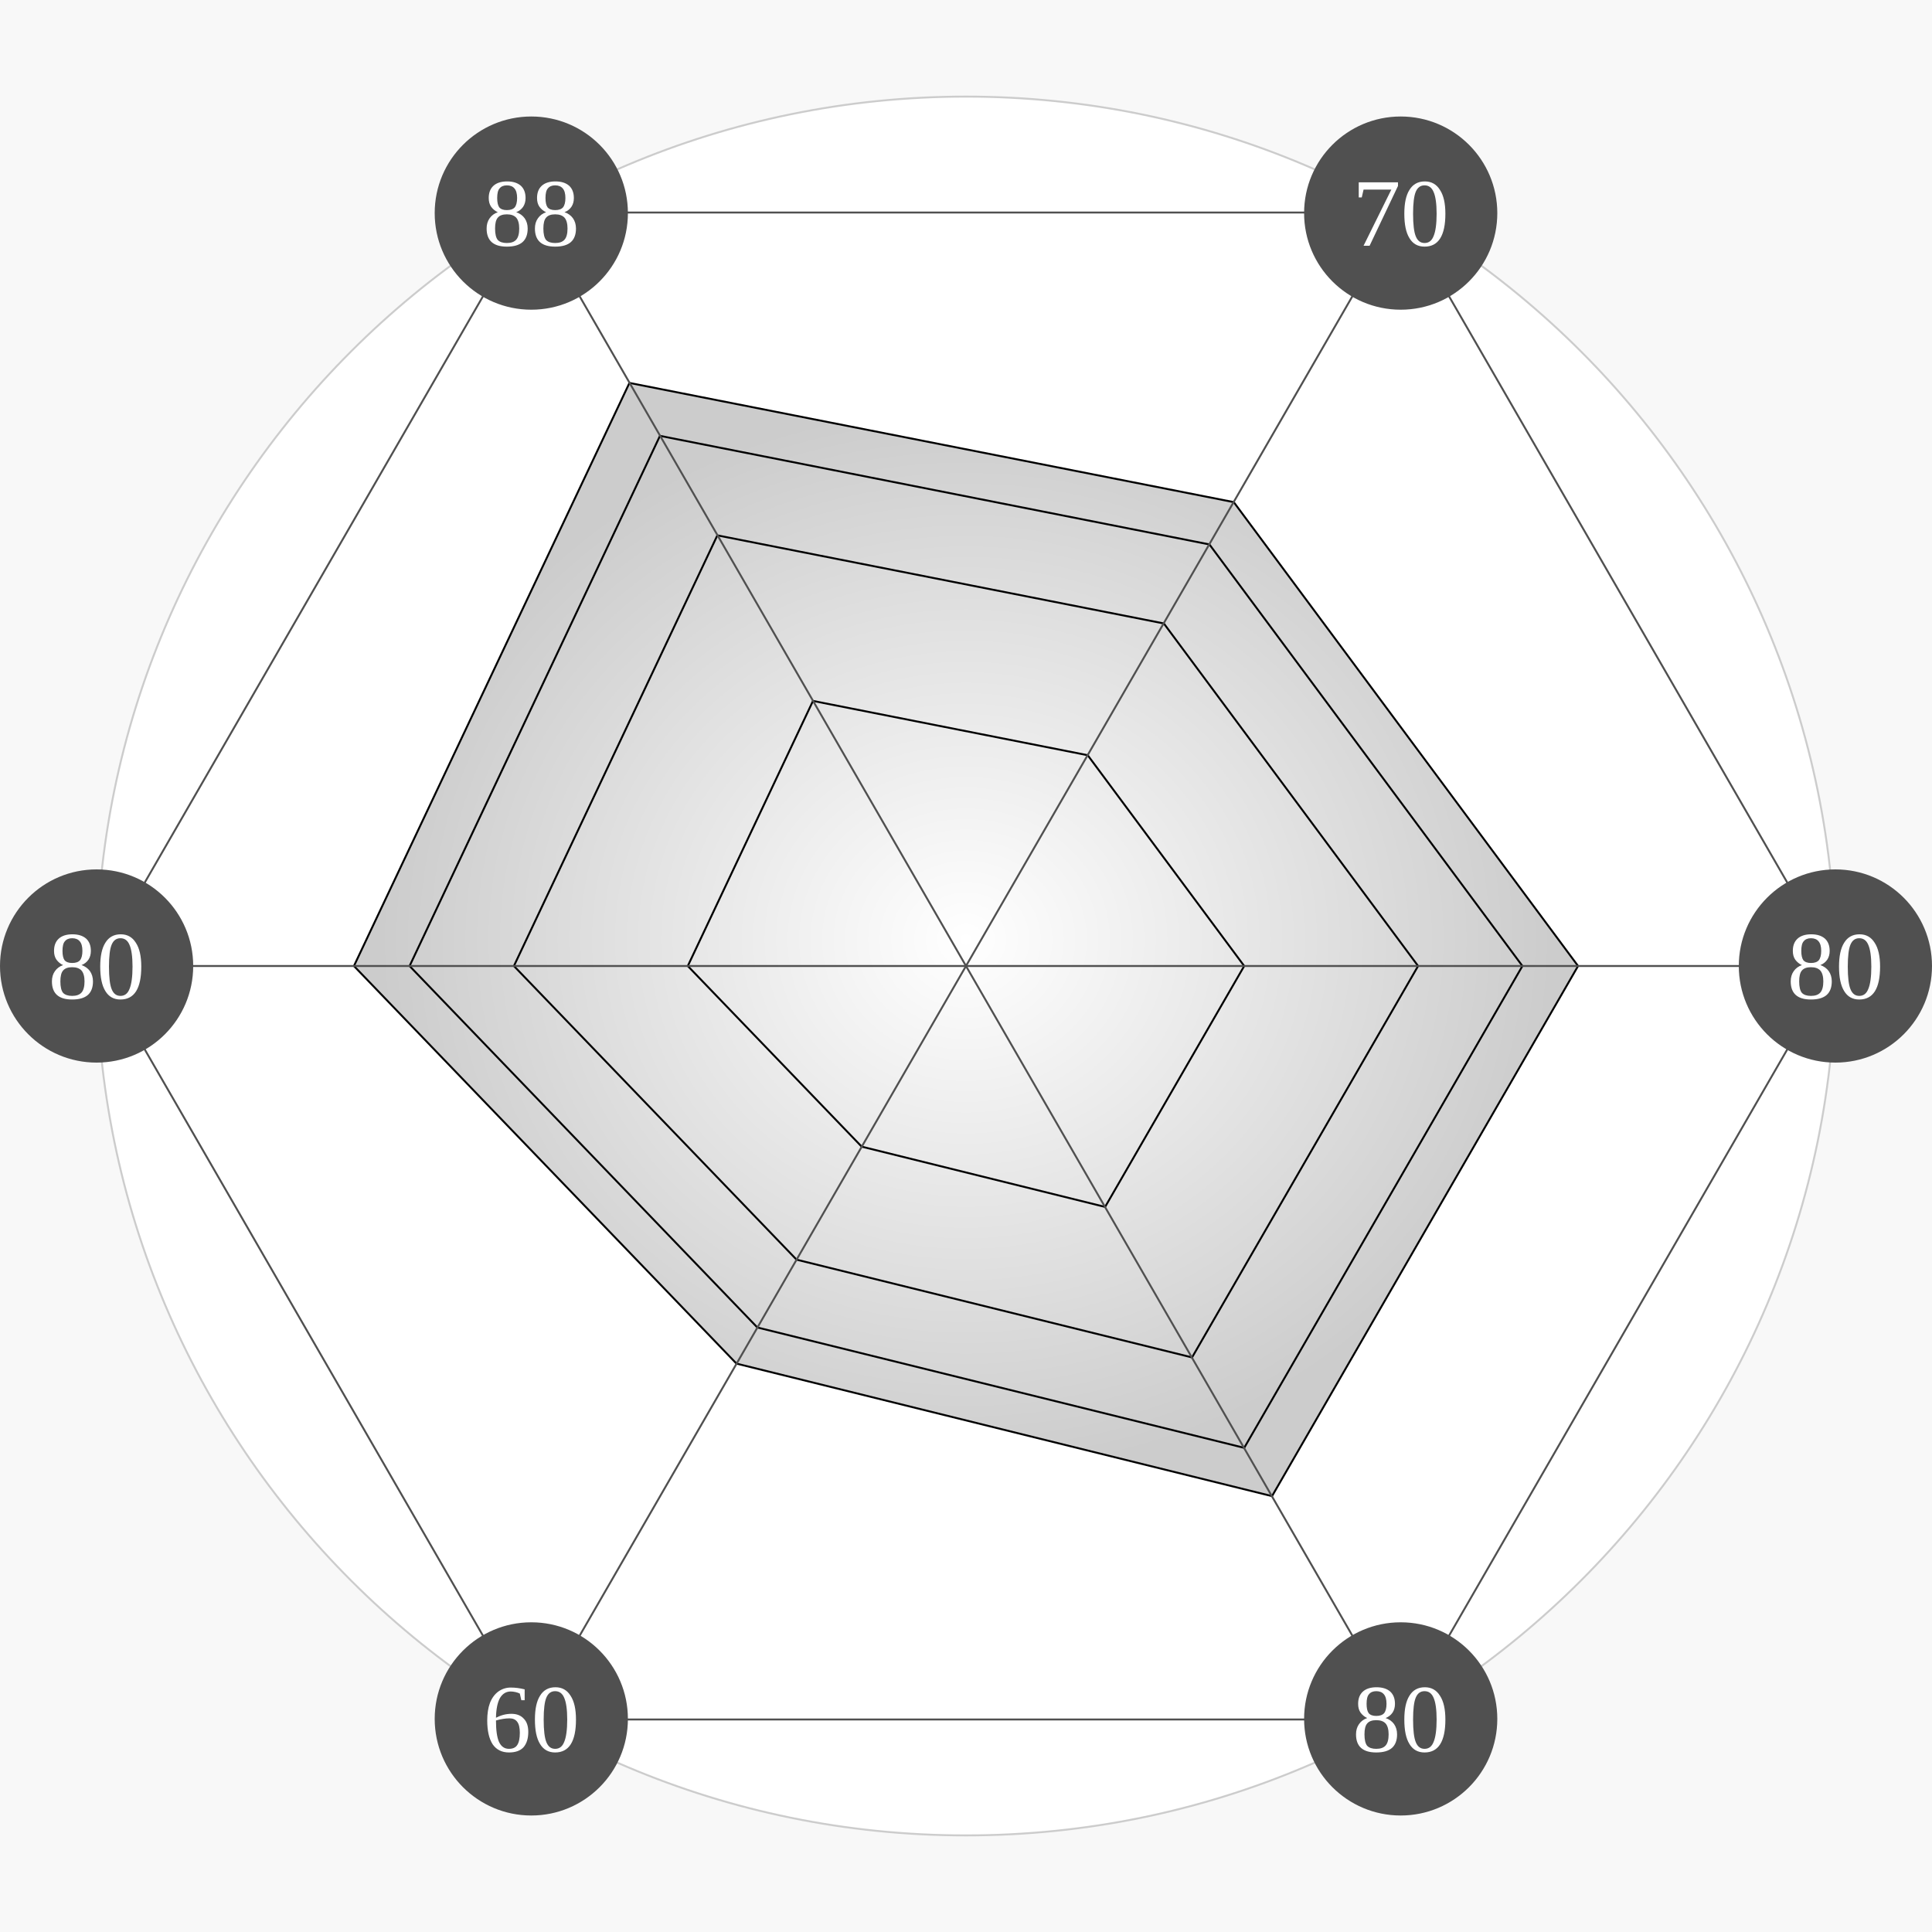
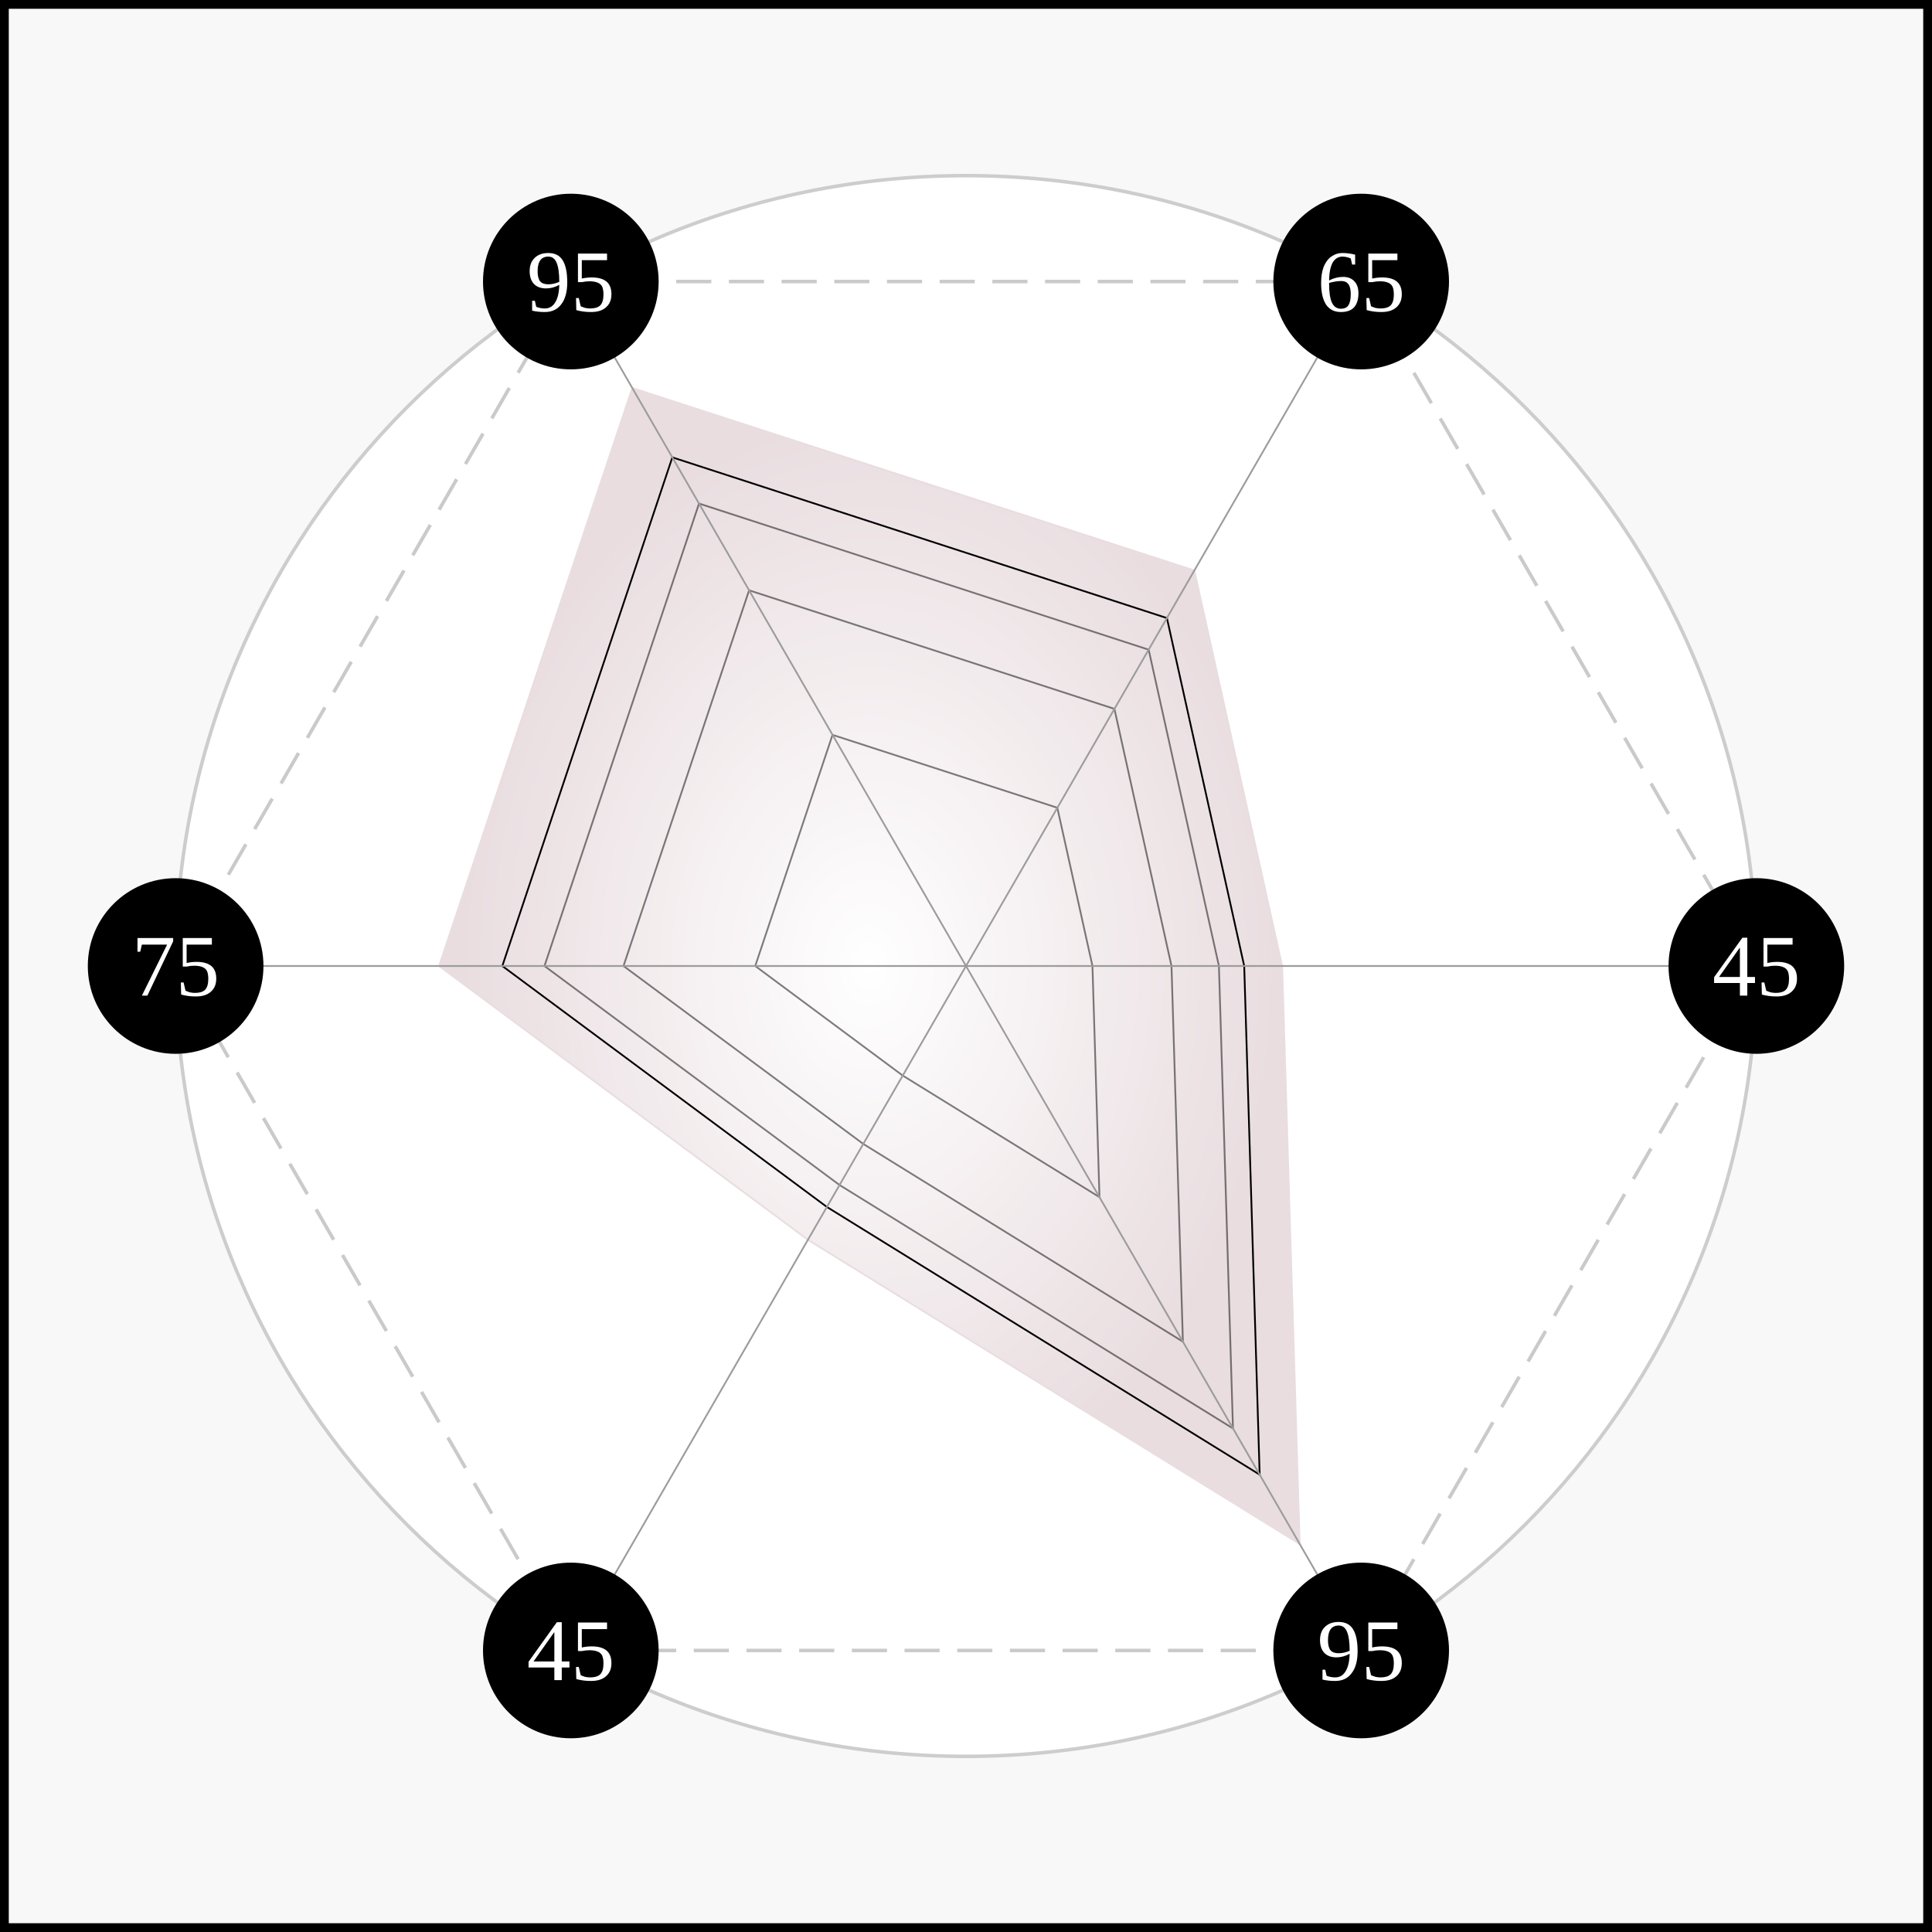
- <svg xmlns="http://www.w3.org/2000/svg" width="100%" height="100%" viewBox="0 0 100 100">
-   <rect width="100%" height="100%" fill="rgba(255,255,255,0.5)" />
+ <svg xmlns="http://www.w3.org/2000/svg" width="100%" height="100%" viewBox="0 0 110 110">
+   <rect width="100%" height="100%" fill="rgba(255,255,255,0.5)" stroke="black" />
  <radialGradient id="exampleGradient">
    <stop offset="0" stop-color="white" />
-     <stop offset="95%" stop-color="#ccc" />
+     <stop offset="95%" stop-color="#E9DDE0" />
  </radialGradient>
-   <circle cx="50%" cy="50%" r="45%" fill="white" stroke-width="0.1" stroke="#ccc" />
-   <line stroke-width="0.1" x1="27.5" y1="11" x2="72.5" y2="11" stroke="#505050" />
-   <line stroke-width="0.1" x1="72.5" y1="11" x2="95" y2="50" stroke="#505050" />
-   <line stroke-width="0.1" x1="95" y1="50" x2="72.5" y2="89" stroke="#505050" />
-   <line stroke-width="0.1" x1="72.5" y1="89" x2="27.5" y2="89" stroke="#505050" />
-   <line stroke-width="0.1" x1="27.5" y1="89" x2="5" y2="50" stroke="#505050" />
-   <line stroke-width="0.1" x1="5" y1="50" x2="27.5" y2="11" stroke="#505050" />
-   <polygon points="32.58,19.82 63.86,25.99 81.68,50.00 65.84,77.44 38.12,70.58 18.32,50.00" fill="url(#exampleGradient)" stroke="black" stroke-width="0.1" />
-   <polygon points="34.16,22.56 62.60,28.18 78.80,50.00 64.40,74.94 39.20,68.71 21.20,50.00" fill="rgba(0,0,0,0)" stroke="black" stroke-width="0.1" />
-   <polygon points="37.13,27.71 60.24,32.27 73.40,50.00 61.70,70.26 41.23,65.20 26.60,50.00" fill="rgba(0,0,0,0)" stroke="black" stroke-width="0.1" />
-   <polygon points="42.08,36.28 56.30,39.09 64.40,50.00 57.20,62.47 44.60,59.35 35.60,50.00" fill="rgba(0,0,0,0)" stroke="black" stroke-width="0.1" />
-   <line stroke-width="0.1" x1="27.5" y1="11" x2="50" y2="50" stroke="#505050" />
-   <line stroke-width="0.1" x1="72.5" y1="11" x2="50" y2="50" stroke="#505050" />
-   <line stroke-width="0.1" x1="95" y1="50" x2="50" y2="50" stroke="#505050" />
-   <line stroke-width="0.1" x1="72.5" y1="89" x2="50" y2="50" stroke="#505050" />
-   <line stroke-width="0.1" x1="27.5" y1="89" x2="50" y2="50" stroke="#505050" />
-   <line stroke-width="0.1" x1="5" y1="50" x2="50" y2="50" stroke="#505050" />
-   <circle cx="27.5" cy="11.03" r="5" fill="#505050" />
-   <text x="27.5" y="11.03" font-size="5" dominant-baseline="central" text-anchor="middle" fill="white">88</text>
-   <circle cx="72.5" cy="11.03" r="5" fill="#505050" />
-   <text x="72.5" y="11.03" font-size="5" dominant-baseline="central" text-anchor="middle" fill="white">70</text>
-   <circle cx="95" cy="50" r="5" fill="#505050" />
-   <text x="95" y="50" font-size="5" dominant-baseline="central" text-anchor="middle" fill="white">80</text>
-   <circle cx="72.5" cy="88.97" r="5" fill="#505050" />
-   <text x="72.5" y="88.97" font-size="5" dominant-baseline="central" text-anchor="middle" fill="white">80</text>
-   <circle cx="27.5" cy="88.97" r="5" fill="#505050" />
-   <text x="27.5" y="88.97" font-size="5" dominant-baseline="central" text-anchor="middle" fill="white">60</text>
-   <circle cx="5" cy="50" r="5" fill="#505050" />
-   <text x="5" y="50" font-size="5" dominant-baseline="central" text-anchor="middle" fill="white">80</text>
+   <circle cx="55" cy="55" r="45" fill="white" stroke-width="0.2" stroke="#cdcdcd" />
+   <line stroke-width="0.2" stroke-dasharray="2 1" x1="32.5" y1="16.03" x2="77.5" y2="16.03" stroke="#cacaca" />
+   <line stroke-width="0.2" stroke-dasharray="2 1" x1="77.5" y1="16.03" x2="100" y2="55" stroke="#cacaca" />
+   <line stroke-width="0.2" stroke-dasharray="2 1" x1="100" y1="55" x2="77.5" y2="93.97" stroke="#cacaca" />
+   <line stroke-width="0.2" stroke-dasharray="2 1" x1="77.5" y1="93.97" x2="32.5" y2="93.97" stroke="#cacaca" />
+   <line stroke-width="0.2" stroke-dasharray="2 1" x1="32.5" y1="93.97" x2="10" y2="55" stroke="#cacaca" />
+   <line stroke-width="0.2" stroke-dasharray="2 1" x1="10" y1="55" x2="32.5" y2="16.03" stroke="#cacaca" />
+   <polygon points="36,22.09 68,32.48 73,55 74,87.91 46,70.59 25,55" fill="url(#exampleGradient)" stroke="#E9DDE0" stroke-width="0.1" />
+   <polygon points="38.28,26.04 66.44,35.19 70.84,55 71.72,83.96 47.08,68.72 28.6,55" fill="rgba(0,0,0,0)" stroke="black" stroke-width="0.1" />
+   <polygon points="39.8,28.67 65.4,36.99 69.4,55 70.2,81.33 47.8,67.47 31,55" fill="rgba(0,0,0,0)" stroke="rgba(0, 0, 0, 0.5)" stroke-width="0.1" />
+   <polygon points="42.65,33.61 63.45,40.36 66.7,55 67.35,76.39 49.15,65.13 35.5,55" fill="rgba(0,0,0,0)" stroke="rgba(0, 0, 0, 0.5)" stroke-width="0.1" />
+   <polygon points="47.4,41.84 60.2,45.99 62.2,55 62.6,68.16 51.4,61.24 43,55" fill="rgba(0,0,0,0)" stroke="rgba(0, 0, 0, 0.5)" stroke-width="0.1" />
+   <line stroke-width="0.1" x1="32.5" y1="16.03" x2="55" y2="55" stroke="#9c9c9c" />
+   <line stroke-width="0.1" x1="77.5" y1="16.03" x2="55" y2="55" stroke="#9c9c9c" />
+   <line stroke-width="0.1" x1="100" y1="55" x2="55" y2="55" stroke="#9c9c9c" />
+   <line stroke-width="0.1" x1="77.5" y1="93.97" x2="55" y2="55" stroke="#9c9c9c" />
+   <line stroke-width="0.1" x1="32.5" y1="93.97" x2="55" y2="55" stroke="#9c9c9c" />
+   <line stroke-width="0.1" x1="10" y1="55" x2="55" y2="55" stroke="#9c9c9c" />
+   <circle cx="32.5" cy="16.03" r="5" fill="black" />
+   <text x="32.5" y="16.03" font-size="5" dominant-baseline="central" text-anchor="middle" fill="white">95</text>
+   <circle cx="77.5" cy="16.03" r="5" fill="black" />
+   <text x="77.5" y="16.03" font-size="5" dominant-baseline="central" text-anchor="middle" fill="white">65</text>
+   <circle cx="100" cy="55" r="5" fill="black" />
+   <text x="100" y="55" font-size="5" dominant-baseline="central" text-anchor="middle" fill="white">45</text>
+   <circle cx="77.5" cy="93.97" r="5" fill="black" />
+   <text x="77.5" y="93.97" font-size="5" dominant-baseline="central" text-anchor="middle" fill="white">95</text>
+   <circle cx="32.5" cy="93.97" r="5" fill="black" />
+   <text x="32.5" y="93.97" font-size="5" dominant-baseline="central" text-anchor="middle" fill="white">45</text>
+   <circle cx="10" cy="55" r="5" fill="black" />
+   <text x="10" y="55" font-size="5" dominant-baseline="central" text-anchor="middle" fill="white">75</text>
</svg>
